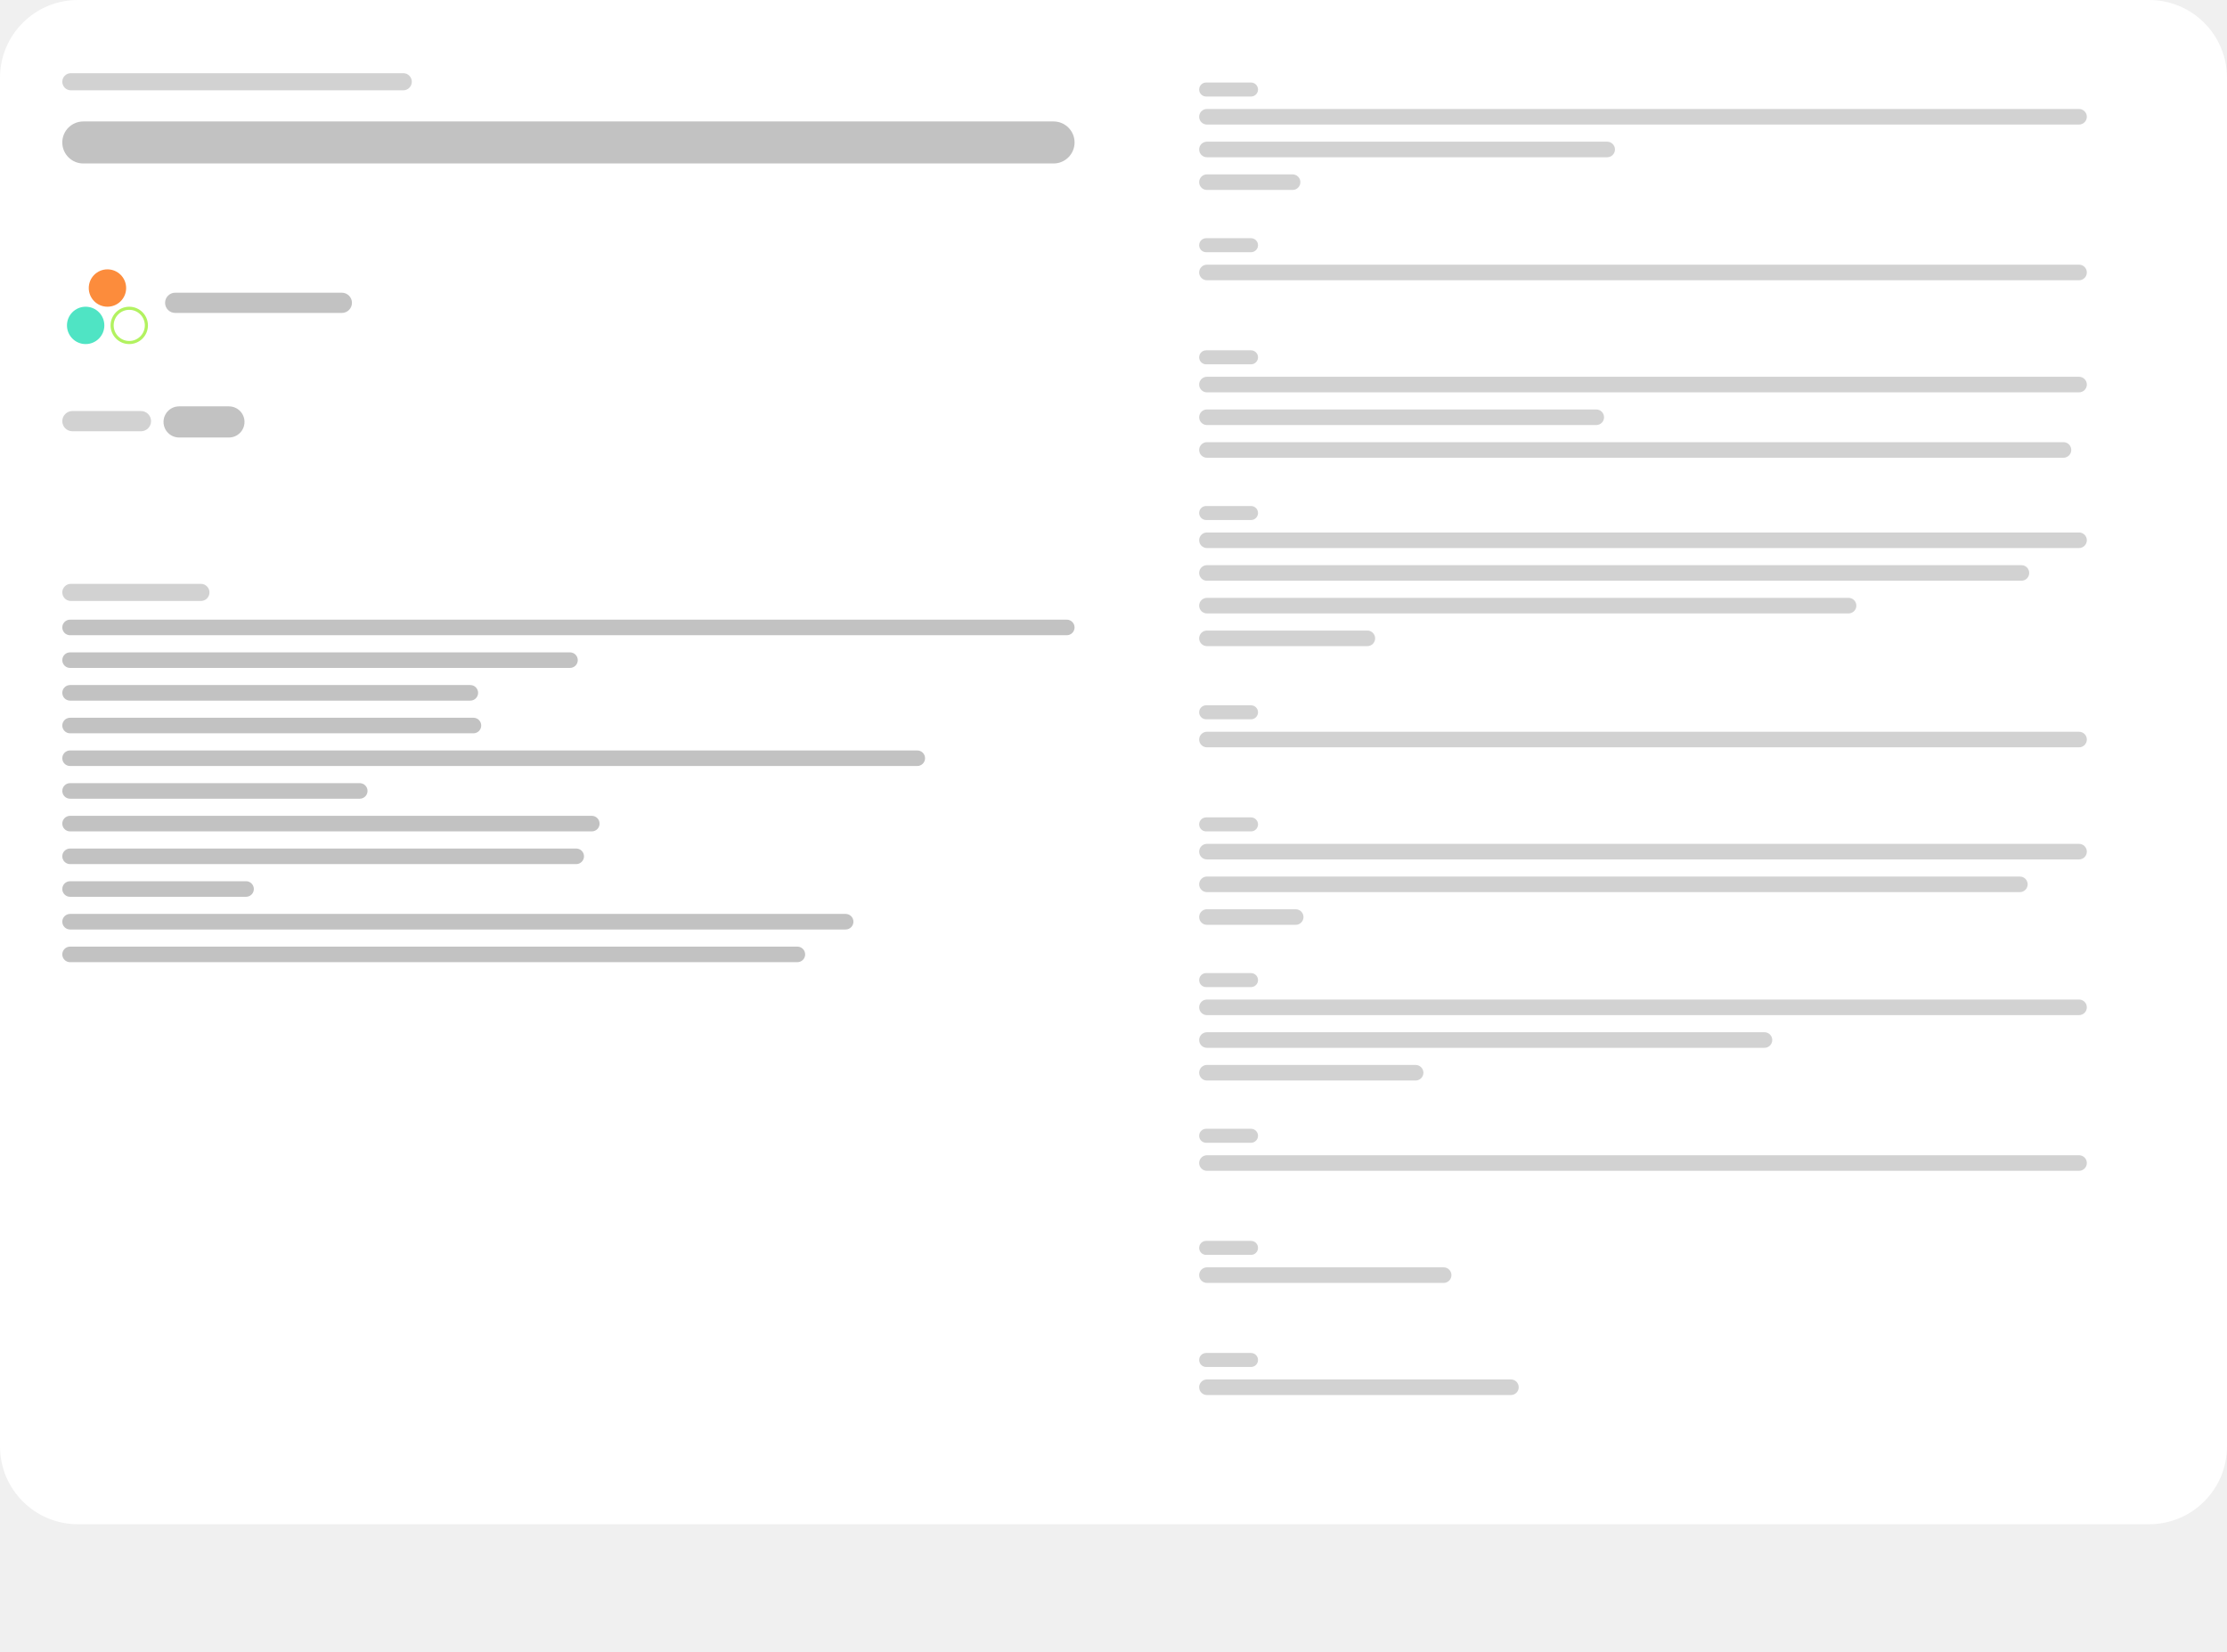
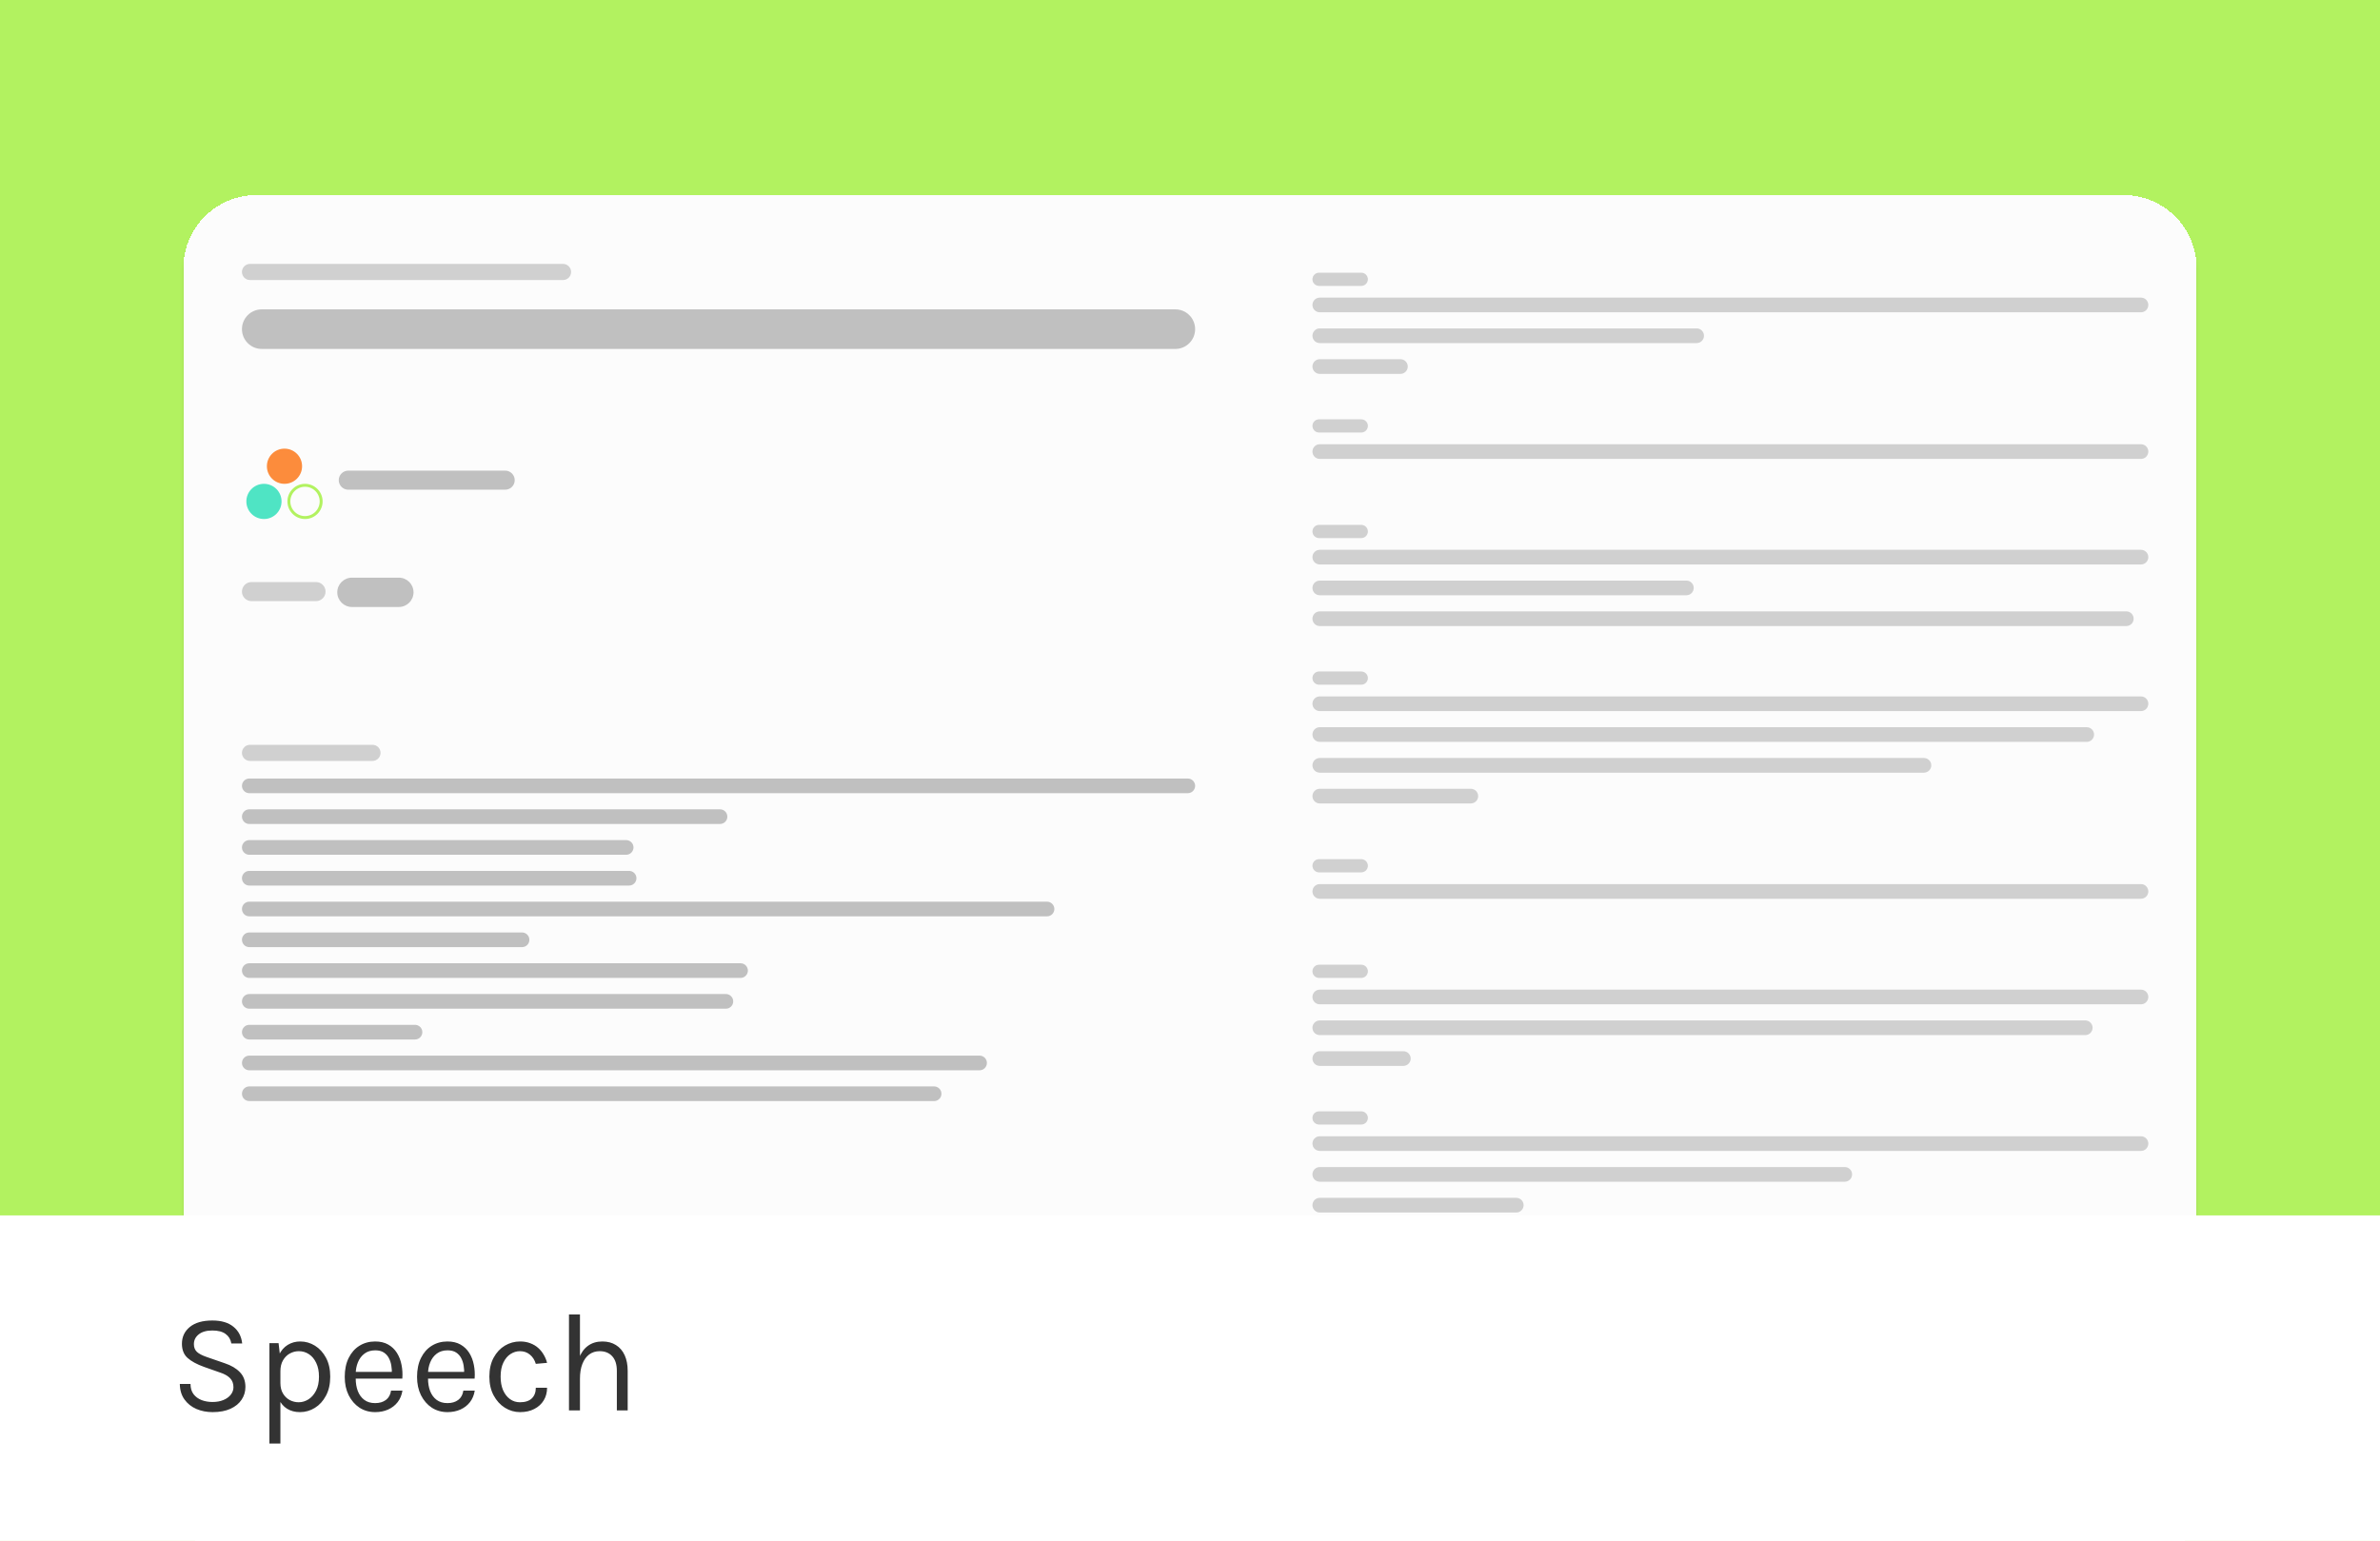
- <svg xmlns="http://www.w3.org/2000/svg" width="1430" height="1061" viewBox="0 0 1430 1061" fill="none">
-   <rect width="1430" height="979" rx="50" fill="white" />
-   <rect x="40" y="47" width="224.438" height="11" rx="5.5" fill="#222222" fill-opacity="0.2" />
-   <rect x="40" y="78" width="650" height="27" rx="13.5" fill="#333333" fill-opacity="0.3" />
-   <rect x="57" y="173" width="24" height="24" rx="12" fill="#FC8C3C" />
-   <rect x="43" y="197" width="24" height="24" rx="12" fill="#4FE4C4" />
-   <rect x="72" y="198" width="22" height="22" rx="11" stroke="#B2F260" stroke-width="2" />
-   <rect x="106" y="188" width="120" height="13" rx="6.5" fill="#333333" fill-opacity="0.3" />
-   <rect x="40" y="264" width="57" height="13" rx="6.5" fill="#222222" fill-opacity="0.2" />
-   <rect x="105" y="261" width="52" height="20" rx="10" fill="#333333" fill-opacity="0.3" />
-   <rect x="40" y="375" width="94.5" height="11" rx="5.5" fill="#222222" fill-opacity="0.2" />
-   <rect x="40" y="398" width="650" height="10" rx="5" fill="#333333" fill-opacity="0.3" />
-   <rect x="40" y="419" width="331" height="10" rx="5" fill="#333333" fill-opacity="0.3" />
-   <rect x="40" y="440" width="267" height="10" rx="5" fill="#333333" fill-opacity="0.3" />
-   <rect x="40" y="461" width="269" height="10" rx="5" fill="#333333" fill-opacity="0.3" />
-   <rect x="40" y="482" width="554" height="10" rx="5" fill="#333333" fill-opacity="0.3" />
-   <rect x="40" y="503" width="196" height="10" rx="5" fill="#333333" fill-opacity="0.3" />
-   <rect x="40" y="524" width="345" height="10" rx="5" fill="#333333" fill-opacity="0.3" />
-   <rect x="40" y="545" width="335" height="10" rx="5" fill="#333333" fill-opacity="0.3" />
-   <rect x="40" y="566" width="123" height="10" rx="5" fill="#333333" fill-opacity="0.3" />
-   <rect x="40" y="587" width="508" height="10" rx="5" fill="#333333" fill-opacity="0.3" />
-   <rect x="40" y="608" width="477" height="10" rx="5" fill="#333333" fill-opacity="0.3" />
-   <rect x="770" y="53" width="37.8" height="9" rx="4.5" fill="#222222" fill-opacity="0.2" />
-   <rect x="770" y="70" width="570" height="10" rx="5" fill="#222222" fill-opacity="0.2" />
-   <rect x="770" y="91" width="267" height="10" rx="5" fill="#222222" fill-opacity="0.2" />
-   <rect x="770" y="112" width="65" height="10" rx="5" fill="#222222" fill-opacity="0.2" />
-   <rect x="770" y="153" width="37.8" height="9" rx="4.5" fill="#222222" fill-opacity="0.2" />
-   <rect x="770" y="170" width="570" height="10" rx="5" fill="#222222" fill-opacity="0.2" />
-   <rect x="770" y="225" width="37.8" height="9" rx="4.5" fill="#222222" fill-opacity="0.2" />
-   <rect x="770" y="242" width="570" height="10" rx="5" fill="#222222" fill-opacity="0.2" />
-   <rect x="770" y="263" width="260" height="10" rx="5" fill="#222222" fill-opacity="0.2" />
-   <rect x="770" y="284" width="560" height="10" rx="5" fill="#222222" fill-opacity="0.2" />
-   <rect x="770" y="325" width="37.8" height="9" rx="4.5" fill="#222222" fill-opacity="0.2" />
-   <rect x="770" y="342" width="570" height="10" rx="5" fill="#222222" fill-opacity="0.2" />
-   <rect x="770" y="363" width="533" height="10" rx="5" fill="#222222" fill-opacity="0.2" />
-   <rect x="770" y="384" width="422" height="10" rx="5" fill="#222222" fill-opacity="0.2" />
-   <rect x="770" y="405" width="113" height="10" rx="5" fill="#222222" fill-opacity="0.2" />
-   <rect x="770" y="453" width="37.8" height="9" rx="4.5" fill="#222222" fill-opacity="0.2" />
-   <rect x="770" y="470" width="570" height="10" rx="5" fill="#222222" fill-opacity="0.2" />
-   <rect x="770" y="525" width="37.8" height="9" rx="4.5" fill="#222222" fill-opacity="0.2" />
-   <rect x="770" y="542" width="570" height="10" rx="5" fill="#222222" fill-opacity="0.2" />
-   <rect x="770" y="563" width="532" height="10" rx="5" fill="#222222" fill-opacity="0.2" />
-   <rect x="770" y="584" width="67" height="10" rx="5" fill="#222222" fill-opacity="0.2" />
-   <rect x="770" y="625" width="37.8" height="9" rx="4.5" fill="#222222" fill-opacity="0.2" />
-   <rect x="770" y="642" width="570" height="10" rx="5" fill="#222222" fill-opacity="0.2" />
-   <rect x="770" y="663" width="368" height="10" rx="5" fill="#222222" fill-opacity="0.2" />
-   <rect x="770" y="684" width="144" height="10" rx="5" fill="#222222" fill-opacity="0.2" />
-   <rect x="770" y="725" width="37.8" height="9" rx="4.5" fill="#222222" fill-opacity="0.2" />
-   <rect x="770" y="742" width="570" height="10" rx="5" fill="#222222" fill-opacity="0.2" />
-   <rect x="770" y="797" width="37.8" height="9" rx="4.5" fill="#222222" fill-opacity="0.2" />
-   <rect x="770" y="814" width="162" height="10" rx="5" fill="#222222" fill-opacity="0.2" />
-   <rect x="770" y="869" width="37.8" height="9" rx="4.5" fill="#222222" fill-opacity="0.2" />
-   <rect x="770" y="886" width="205.2" height="10" rx="5" fill="#222222" fill-opacity="0.2" />
+ <svg xmlns="http://www.w3.org/2000/svg" width="1623" height="1051" viewBox="0 0 1623 1051" fill="none">
+   <g clip-path="url(#clip0_2314_2)">
+     <rect width="1623" height="1051" fill="#B2F260" />
+     <g filter="url(#filter0_dd_2314_2)">
+       <rect x="125" y="133" width="1373" height="940" rx="50" fill="#FCFCFC" shape-rendering="crispEdges" />
+       <rect x="165" y="180" width="224.438" height="11" rx="5.5" fill="#222222" fill-opacity="0.2" />
+       <rect x="165" y="211" width="650" height="27" rx="13.5" fill="#333333" fill-opacity="0.3" />
+       <rect x="182" y="306" width="24" height="24" rx="12" fill="#FC8C3C" />
+       <rect x="168" y="330" width="24" height="24" rx="12" fill="#4FE4C4" />
+       <rect x="197" y="331" width="22" height="22" rx="11" stroke="#B2F260" stroke-width="2" />
+       <rect x="231" y="321" width="120" height="13" rx="6.5" fill="#333333" fill-opacity="0.3" />
+       <rect x="165" y="397" width="57" height="13" rx="6.5" fill="#222222" fill-opacity="0.2" />
+       <rect x="230" y="394" width="52" height="20" rx="10" fill="#333333" fill-opacity="0.3" />
+       <rect x="165" y="508" width="94.5" height="11" rx="5.5" fill="#222222" fill-opacity="0.2" />
+       <rect x="165" y="531" width="650" height="10" rx="5" fill="#333333" fill-opacity="0.3" />
+       <rect x="165" y="552" width="331" height="10" rx="5" fill="#333333" fill-opacity="0.3" />
+       <rect x="165" y="573" width="267" height="10" rx="5" fill="#333333" fill-opacity="0.3" />
+       <rect x="165" y="594" width="269" height="10" rx="5" fill="#333333" fill-opacity="0.3" />
+       <rect x="165" y="615" width="554" height="10" rx="5" fill="#333333" fill-opacity="0.3" />
+       <rect x="165" y="636" width="196" height="10" rx="5" fill="#333333" fill-opacity="0.3" />
+       <rect x="165" y="657" width="345" height="10" rx="5" fill="#333333" fill-opacity="0.3" />
+       <rect x="165" y="678" width="335" height="10" rx="5" fill="#333333" fill-opacity="0.3" />
+       <rect x="165" y="699" width="123" height="10" rx="5" fill="#333333" fill-opacity="0.3" />
+       <rect x="165" y="720" width="508" height="10" rx="5" fill="#333333" fill-opacity="0.3" />
+       <rect x="165" y="741" width="477" height="10" rx="5" fill="#333333" fill-opacity="0.3" />
+       <rect x="895" y="186" width="37.8" height="9" rx="4.5" fill="#222222" fill-opacity="0.2" />
+       <rect x="895" y="203" width="570" height="10" rx="5" fill="#222222" fill-opacity="0.2" />
+       <rect x="895" y="224" width="267" height="10" rx="5" fill="#222222" fill-opacity="0.2" />
+       <rect x="895" y="245" width="65" height="10" rx="5" fill="#222222" fill-opacity="0.2" />
+       <rect x="895" y="286" width="37.8" height="9" rx="4.5" fill="#222222" fill-opacity="0.2" />
+       <rect x="895" y="303" width="570" height="10" rx="5" fill="#222222" fill-opacity="0.2" />
+       <rect x="895" y="358" width="37.8" height="9" rx="4.5" fill="#222222" fill-opacity="0.2" />
+       <rect x="895" y="375" width="570" height="10" rx="5" fill="#222222" fill-opacity="0.2" />
+       <rect x="895" y="396" width="260" height="10" rx="5" fill="#222222" fill-opacity="0.2" />
+       <rect x="895" y="417" width="560" height="10" rx="5" fill="#222222" fill-opacity="0.2" />
+       <rect x="895" y="458" width="37.8" height="9" rx="4.5" fill="#222222" fill-opacity="0.2" />
+       <rect x="895" y="475" width="570" height="10" rx="5" fill="#222222" fill-opacity="0.2" />
+       <rect x="895" y="496" width="533" height="10" rx="5" fill="#222222" fill-opacity="0.2" />
+       <rect x="895" y="517" width="422" height="10" rx="5" fill="#222222" fill-opacity="0.2" />
+       <rect x="895" y="538" width="113" height="10" rx="5" fill="#222222" fill-opacity="0.2" />
+       <rect x="895" y="586" width="37.8" height="9" rx="4.5" fill="#222222" fill-opacity="0.2" />
+       <rect x="895" y="603" width="570" height="10" rx="5" fill="#222222" fill-opacity="0.2" />
+       <rect x="895" y="658" width="37.8" height="9" rx="4.5" fill="#222222" fill-opacity="0.2" />
+       <rect x="895" y="675" width="570" height="10" rx="5" fill="#222222" fill-opacity="0.2" />
+       <rect x="895" y="696" width="532" height="10" rx="5" fill="#222222" fill-opacity="0.2" />
+       <rect x="895" y="717" width="67" height="10" rx="5" fill="#222222" fill-opacity="0.2" />
+       <rect x="895" y="758" width="37.8" height="9" rx="4.5" fill="#222222" fill-opacity="0.2" />
+       <rect x="895" y="775" width="570" height="10" rx="5" fill="#222222" fill-opacity="0.2" />
+       <rect x="895" y="796" width="368" height="10" rx="5" fill="#222222" fill-opacity="0.2" />
+       <rect x="895" y="817" width="144" height="10" rx="5" fill="#222222" fill-opacity="0.2" />
+       <rect x="895" y="858" width="37.8" height="9" rx="4.5" fill="#222222" fill-opacity="0.2" />
+       <rect x="895" y="875" width="570" height="10" rx="5" fill="#222222" fill-opacity="0.2" />
+       <rect x="895" y="930" width="37.8" height="9" rx="4.5" fill="#222222" fill-opacity="0.2" />
+       <rect x="895" y="947" width="162" height="10" rx="5" fill="#222222" fill-opacity="0.2" />
+       <rect x="895" y="1002" width="37.8" height="9" rx="4.5" fill="#222222" fill-opacity="0.2" />
+       <rect x="895" y="1019" width="205.2" height="10" rx="5" fill="#222222" fill-opacity="0.2" />
+     </g>
+     <rect y="829" width="1623" height="222" fill="white" />
+     <path d="M144.992 963.152C140.96 963.152 137.264 962.432 133.904 960.992C130.544 959.52 127.84 957.36 125.792 954.512C123.744 951.664 122.688 948.144 122.624 943.952H129.92C129.92 946.768 130.608 949.088 131.984 950.912C133.36 952.704 135.184 954.048 137.456 954.944C139.728 955.808 142.208 956.24 144.896 956.24C147.808 956.24 150.336 955.776 152.48 954.848C154.624 953.92 156.272 952.704 157.424 951.2C158.608 949.664 159.2 947.984 159.2 946.16C159.2 943.6 158.416 941.536 156.848 939.968C155.28 938.368 152.96 937.072 149.888 936.08L139.232 932.336C134.24 930.544 130.464 928.496 127.904 926.192C125.344 923.888 124.064 920.656 124.064 916.496C124.064 911.824 125.856 908.016 129.44 905.072C133.056 902.128 138.176 900.656 144.8 900.656C150.944 900.656 155.744 902.08 159.2 904.928C162.656 907.744 164.64 911.536 165.152 916.304H157.76C157.28 913.52 155.968 911.36 153.824 909.824C151.712 908.256 148.704 907.472 144.8 907.472C140.832 907.472 137.744 908.352 135.536 910.112C133.328 911.872 132.224 914.096 132.224 916.784C132.224 918.992 132.912 920.752 134.288 922.064C135.696 923.344 137.888 924.496 140.864 925.52L153.344 929.84C157.664 931.28 161.072 933.296 163.568 935.888C166.096 938.48 167.36 941.84 167.36 945.968C167.36 949.168 166.496 952.064 164.768 954.656C163.072 957.248 160.56 959.312 157.232 960.848C153.904 962.384 149.824 963.152 144.992 963.152ZM204.559 963.152C201.199 963.152 198.271 962.384 195.775 960.848C193.311 959.312 191.407 957.072 190.063 954.128C188.719 951.152 188.047 947.536 188.047 943.28H191.215C191.215 946.128 191.807 948.528 192.991 950.48C194.175 952.432 195.711 953.92 197.599 954.944C199.519 955.936 201.551 956.432 203.695 956.432C205.999 956.432 208.207 955.776 210.319 954.464C212.431 953.12 214.159 951.152 215.503 948.56C216.847 945.968 217.519 942.768 217.519 938.96C217.519 935.312 216.895 932.192 215.647 929.6C214.431 927.008 212.783 925.024 210.703 923.648C208.623 922.272 206.319 921.584 203.791 921.584C201.615 921.584 199.567 922.112 197.647 923.168C195.727 924.224 194.175 925.776 192.991 927.824C191.807 929.84 191.215 932.336 191.215 935.312H188.047C188.047 930.864 188.783 927.136 190.255 924.128C191.727 921.088 193.727 918.8 196.255 917.264C198.783 915.728 201.615 914.96 204.751 914.96C208.335 914.96 211.679 915.92 214.783 917.84C217.887 919.76 220.399 922.512 222.319 926.096C224.239 929.68 225.199 933.968 225.199 938.96C225.199 944.016 224.223 948.352 222.271 951.968C220.351 955.584 217.823 958.352 214.687 960.272C211.551 962.192 208.175 963.152 204.559 963.152ZM183.727 984.56V916.112H189.967L191.215 926.864V984.56H183.727ZM255.82 963.152C251.852 963.152 248.3 962.144 245.164 960.128C242.06 958.08 239.596 955.248 237.772 951.632C235.98 948.016 235.084 943.856 235.084 939.152C235.084 934.128 235.98 929.808 237.772 926.192C239.564 922.576 242.012 919.808 245.116 917.888C248.252 915.936 251.82 914.96 255.82 914.96C259.308 914.96 262.284 915.664 264.748 917.072C267.212 918.48 269.196 920.384 270.7 922.784C272.204 925.184 273.244 927.904 273.82 930.944C274.428 933.952 274.604 937.072 274.348 940.304H241.132V935.696H269.404L267.196 937.136C267.292 935.248 267.18 933.36 266.86 931.472C266.572 929.584 266.012 927.856 265.18 926.288C264.348 924.688 263.18 923.408 261.676 922.448C260.172 921.488 258.252 921.008 255.916 921.008C252.972 921.008 250.508 921.76 248.524 923.264C246.54 924.768 245.052 926.752 244.06 929.216C243.068 931.648 242.572 934.288 242.572 937.136V940.208C242.572 943.408 243.052 946.272 244.012 948.8C245.004 951.328 246.476 953.328 248.428 954.8C250.38 956.272 252.844 957.008 255.82 957.008C258.796 957.008 261.244 956.288 263.164 954.848C265.084 953.408 266.252 951.28 266.668 948.464H274.444C273.964 951.504 272.876 954.128 271.18 956.336C269.484 958.512 267.324 960.192 264.7 961.376C262.076 962.56 259.116 963.152 255.82 963.152ZM305.132 963.152C301.164 963.152 297.612 962.144 294.476 960.128C291.372 958.08 288.908 955.248 287.084 951.632C285.292 948.016 284.396 943.856 284.396 939.152C284.396 934.128 285.292 929.808 287.084 926.192C288.876 922.576 291.324 919.808 294.428 917.888C297.564 915.936 301.132 914.96 305.132 914.96C308.62 914.96 311.596 915.664 314.06 917.072C316.524 918.48 318.508 920.384 320.012 922.784C321.516 925.184 322.556 927.904 323.132 930.944C323.74 933.952 323.916 937.072 323.66 940.304H290.444V935.696H318.716L316.508 937.136C316.604 935.248 316.492 933.36 316.172 931.472C315.884 929.584 315.324 927.856 314.492 926.288C313.66 924.688 312.492 923.408 310.988 922.448C309.484 921.488 307.564 921.008 305.228 921.008C302.284 921.008 299.82 921.76 297.836 923.264C295.852 924.768 294.364 926.752 293.372 929.216C292.38 931.648 291.884 934.288 291.884 937.136V940.208C291.884 943.408 292.364 946.272 293.324 948.8C294.316 951.328 295.788 953.328 297.74 954.8C299.692 956.272 302.156 957.008 305.132 957.008C308.108 957.008 310.556 956.288 312.476 954.848C314.396 953.408 315.564 951.28 315.98 948.464H323.756C323.276 951.504 322.188 954.128 320.492 956.336C318.796 958.512 316.636 960.192 314.012 961.376C311.388 962.56 308.428 963.152 305.132 963.152ZM354.637 963.152C350.957 963.152 347.517 962.16 344.317 960.176C341.149 958.192 338.589 955.392 336.637 951.776C334.685 948.16 333.709 943.888 333.709 938.96C333.709 933.904 334.685 929.584 336.637 926C338.589 922.416 341.149 919.68 344.317 917.792C347.517 915.904 350.957 914.96 354.637 914.96C357.229 914.96 359.549 915.36 361.597 916.16C363.677 916.928 365.485 918 367.021 919.376C368.557 920.752 369.821 922.32 370.813 924.08C371.837 925.808 372.589 927.632 373.069 929.552L365.389 930.224C364.589 927.568 363.245 925.472 361.357 923.936C359.501 922.368 357.229 921.584 354.541 921.584C352.269 921.584 350.125 922.24 348.109 923.552C346.125 924.832 344.509 926.768 343.261 929.36C342.013 931.92 341.389 935.12 341.389 938.96C341.389 942.512 341.949 945.6 343.069 948.224C344.221 950.816 345.789 952.832 347.773 954.272C349.757 955.712 352.013 956.432 354.541 956.432C358.093 956.432 360.781 955.568 362.605 953.84C364.461 952.08 365.389 949.648 365.389 946.544H373.069C373.069 949.744 372.317 952.592 370.813 955.088C369.309 957.584 367.165 959.552 364.381 960.992C361.629 962.432 358.381 963.152 354.637 963.152ZM420.649 962V935.024C420.649 930.64 419.593 927.312 417.481 925.04C415.401 922.736 412.553 921.584 408.937 921.584C406.185 921.584 403.801 922.336 401.785 923.84C399.769 925.344 398.217 927.504 397.129 930.32C396.041 933.104 395.497 936.432 395.497 940.304H392.617C392.617 934.96 393.321 930.4 394.729 926.624C396.137 922.848 398.185 919.968 400.873 917.984C403.593 915.968 406.889 914.96 410.761 914.96C414.377 914.96 417.465 915.776 420.025 917.408C422.617 919.008 424.601 921.312 425.977 924.32C427.353 927.328 428.041 930.896 428.041 935.024V962H420.649ZM388.009 962V896.528H395.497V962H388.009Z" fill="#333333" />
+   </g>
+   <defs>
+     <filter id="filter0_dd_2314_2" x="122" y="133" width="1426" height="1068" filterUnits="userSpaceOnUse" color-interpolation-filters="sRGB">
+       <feFlood flood-opacity="0" result="BackgroundImageFix" />
+       <feColorMatrix in="SourceAlpha" type="matrix" values="0 0 0 0 0 0 0 0 0 0 0 0 0 0 0 0 0 0 127 0" result="hardAlpha" />
+       <feMorphology radius="1" operator="erode" in="SourceAlpha" result="effect1_dropShadow_2314_2" />
+       <feOffset dy="4" />
+       <feGaussianBlur stdDeviation="2" />
+       <feComposite in2="hardAlpha" operator="out" />
+       <feColorMatrix type="matrix" values="0 0 0 0 0.047 0 0 0 0 0.047 0 0 0 0 0.051 0 0 0 0.05 0" />
+       <feBlend mode="normal" in2="BackgroundImageFix" result="effect1_dropShadow_2314_2" />
+       <feColorMatrix in="SourceAlpha" type="matrix" values="0 0 0 0 0 0 0 0 0 0 0 0 0 0 0 0 0 0 127 0" result="hardAlpha" />
+       <feMorphology radius="1" operator="erode" in="SourceAlpha" result="effect2_dropShadow_2314_2" />
+       <feOffset dy="4" />
+       <feGaussianBlur stdDeviation="2" />
+       <feComposite in2="hardAlpha" operator="out" />
+       <feColorMatrix type="matrix" values="0 0 0 0 0.047 0 0 0 0 0.047 0 0 0 0 0.051 0 0 0 0.1 0" />
+       <feBlend mode="normal" in2="effect1_dropShadow_2314_2" result="effect2_dropShadow_2314_2" />
+       <feBlend mode="normal" in="SourceGraphic" in2="effect2_dropShadow_2314_2" result="shape" />
+     </filter>
+     <clipPath id="clip0_2314_2">
+       <rect width="1623" height="1051" fill="white" />
+     </clipPath>
+   </defs>
</svg>
